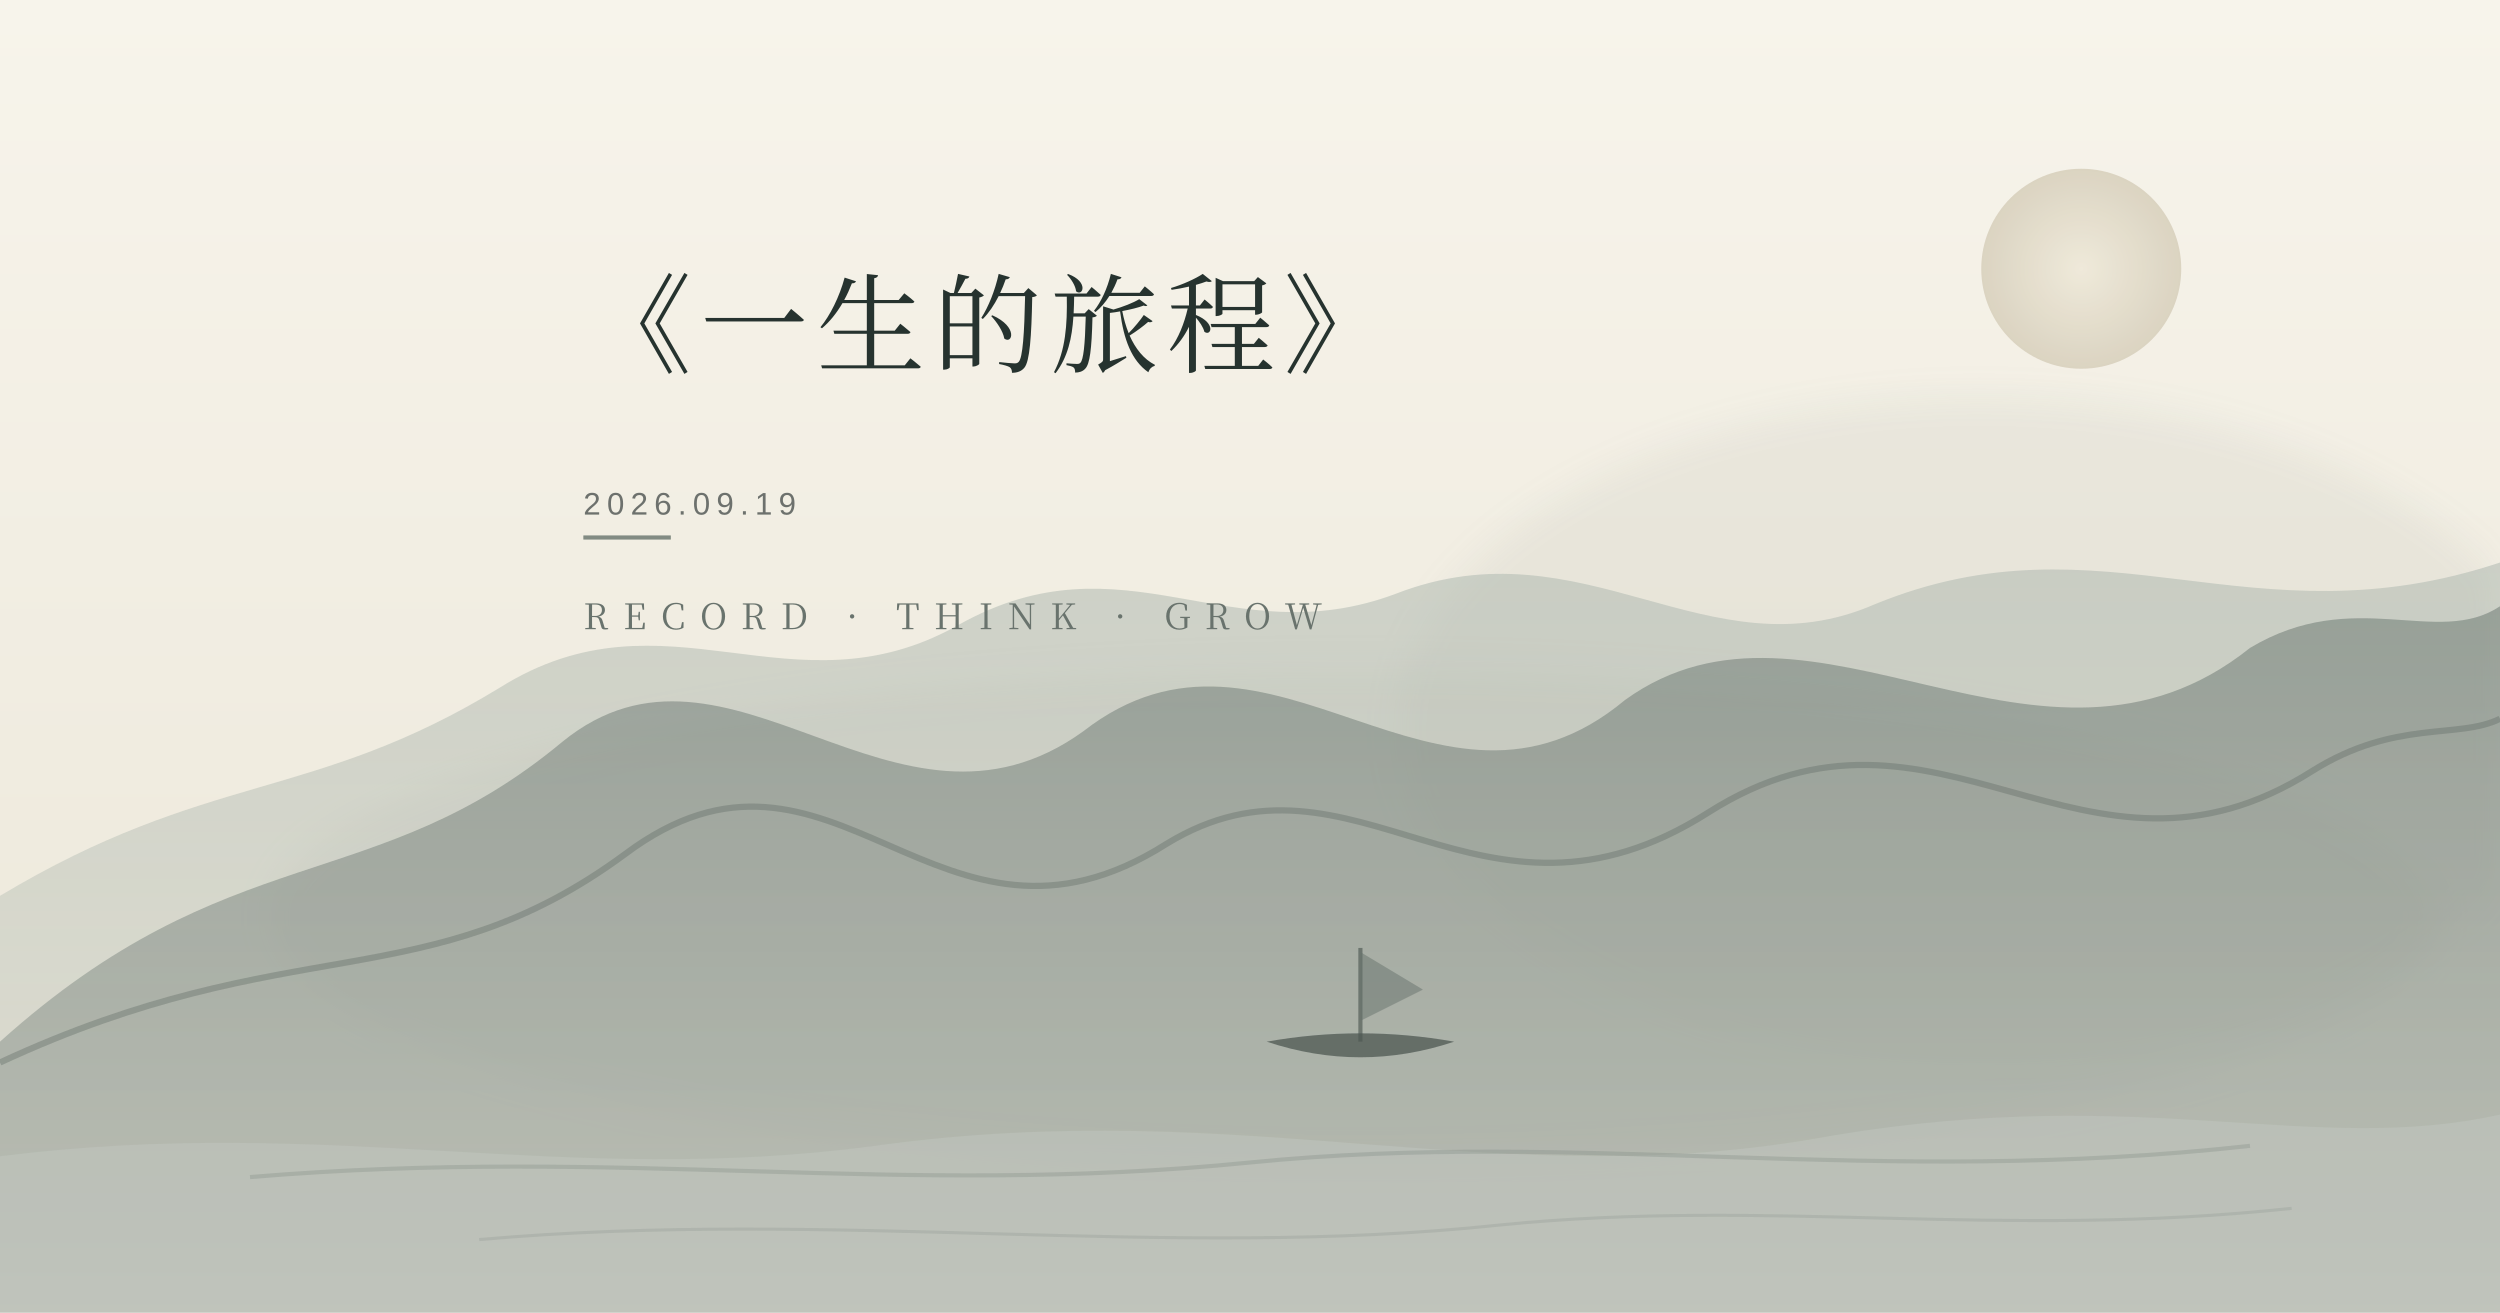
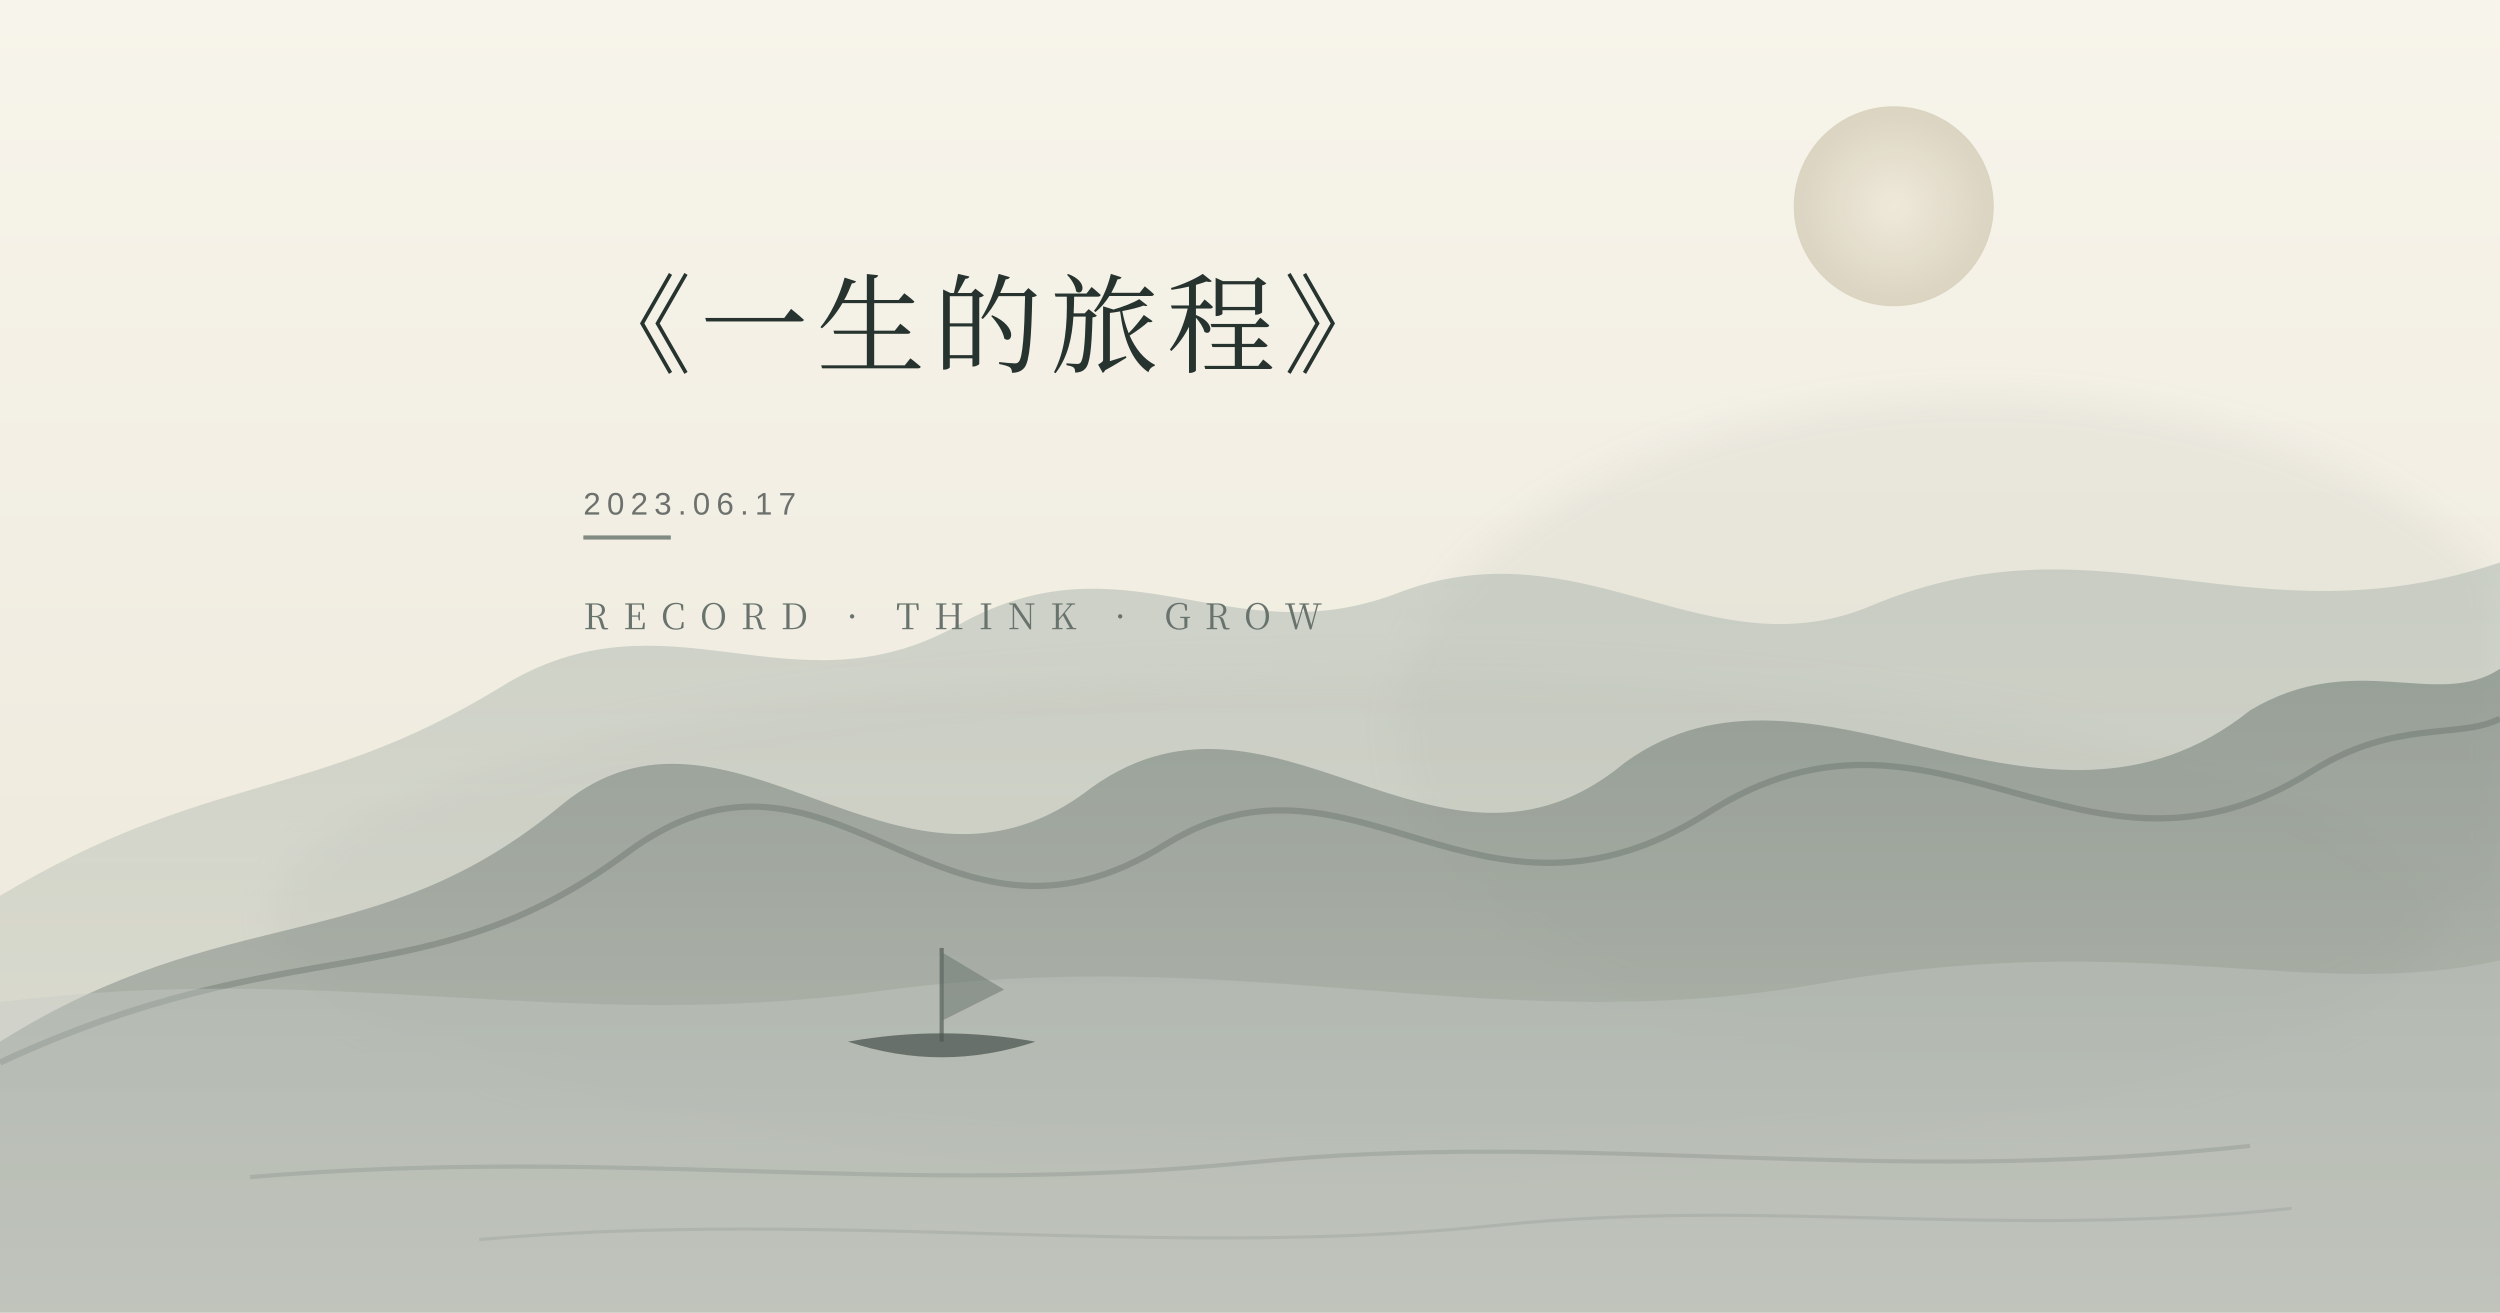
<svg xmlns="http://www.w3.org/2000/svg" width="1200" height="630" viewBox="0 0 1200 630">
  <defs>
    <linearGradient id="paper" x1="0" y1="0" x2="0" y2="1">
      <stop offset="0%" stop-color="#f7f4eb" />
      <stop offset="100%" stop-color="#ebe6d8" />
    </linearGradient>
    <linearGradient id="farMountain" x1="0" y1="0" x2="0" y2="1">
      <stop offset="0%" stop-color="#aeb8b0" />
      <stop offset="100%" stop-color="#d8d8cc" />
    </linearGradient>
    <linearGradient id="nearMountain" x1="0" y1="0" x2="0" y2="1">
      <stop offset="0%" stop-color="#69756f" />
      <stop offset="100%" stop-color="#9ba39b" />
    </linearGradient>
    <filter id="inkBlur">
      <feGaussianBlur stdDeviation="8" />
    </filter>
    <radialGradient id="moon">
      <stop offset="0%" stop-color="#eee8d8" />
      <stop offset="100%" stop-color="#d8d0bd" />
    </radialGradient>
    <style>

      .title {

        font-family:
          "Noto Serif CJK SC",
          "Source Han Serif SC",
          "Songti SC",
          "STSong",
          serif;

        font-size:
          52px;

        font-weight:
          500;

        letter-spacing:
          4px;

        fill:
          #26332f;
      }


      .subtitle {

        font-family:
          "Noto Serif CJK SC",
          "Source Han Serif SC",
          "Songti SC",
          "STSong",
          serif;

        font-size:
          17px;

        letter-spacing:
          7px;

        fill:
          #69736d;
      }


      .date {

        font-family:
          "Helvetica Neue",
          Arial,
          sans-serif;

        font-size:
          15px;

        letter-spacing:
          3px;

        fill:
          #6d716d;
      }

    </style>
  </defs>
  <rect x="0" y="0" width="1200" height="630" fill="url(#paper)" />
  <ellipse cx="650" cy="440" rx="520" ry="120" fill="#89958c" opacity="0.12" filter="url(#inkBlur)" />
  <ellipse cx="950" cy="350" rx="280" ry="160" fill="#738078" opacity="0.08" filter="url(#inkBlur)" />
-   <circle cx="999" cy="129" r="48" fill="url(#moon)" opacity="0.9" />
+   <circle cx="909" cy="99" r="48" fill="url(#moon)" opacity="0.9" />
  <path d="       M0 430        C100 370         150 385         240 330        C320 280         380 345         460 300        C540 255         590 315         670 285        C760 250         820 325         900 290        C1010 245         1080 310         1200 270        L1200 630       L0 630       Z     " fill="url(#farMountain)" opacity="0.55" />
-   <path d="       M0 500        C110 401         180 431         270 356        C350 291         430 416         520 351        C610 281         690 411         780 336        C870 271         980 391         1080 311        C1130 281         1170 311         1200 291        L1200 630       L0 630       Z     " fill="url(#nearMountain)" opacity="0.52" />
+   <path d="       M0 500        C110 431         180 461         270 386        C350 321         430 446         520 381        C610 311         690 441         780 366        C870 301         980 421         1080 341        C1130 311         1170 341         1200 321        L1200 630       L0 630       Z     " fill="url(#nearMountain)" opacity="0.52" />
  <path d="       M0 510        C140 445         205 480         300 410        C400 335         450 475         560 405        C650 350         710 460         820 390        C930 320         1000 440         1110 370        C1150 345         1180 355         1200 345     " fill="none" stroke="#59645e" stroke-width="3" opacity="0.35" />
-   <path d="       M0 555        C160 535         270 570         420 550        C600 525         720 575         880 545        C1030 520         1110 555         1200 535        L1200 630       L0 630       Z     " fill="#c4cbc4" opacity="0.38" />
+   <path d="       M0 481        C160 461         270 496         420 476        C600 451         720 501         880 471        C1030 446         1110 481         1200 461        L1200 630       L0 630       Z     " fill="#c4cbc4" opacity="0.38" />
  <path d="       M120 565        C300 550         430 575         600 558        C760 542         900 570         1080 550     " fill="none" stroke="#77827b" stroke-width="2" opacity="0.28" />
  <path d="       M230 595        C400 580         560 605         720 588        C850 575         960 595         1100 580     " fill="none" stroke="#77827b" stroke-width="1.5" opacity="0.20" />
  <text x="280" y="175" class="title">《一生的旅程》</text>
  <rect x="280" y="257" width="42" height="2" fill="#52615a" opacity="0.7" />
  <text x="280" y="302" class="subtitle">RECORD · THINK · GROW</text>
-   <text x="280" y="247" class="date">2026.09.19</text>
-   <path d="       M608 500        Q653 492         698 500        Q653 515         608 500        Z     " fill="#4d5752" opacity="0.75" />
-   <line x1="653" y1="500" x2="653" y2="455" stroke="#4d5752" stroke-width="2" opacity="0.65" />
-   <path d="       M653 457       L653 490       L683 475       Z     " fill="#66716b" opacity="0.5" />
+   <text x="280" y="247" class="date">2023.06.17</text>
+   <path d="       M407 500        Q452 492         497 500        Q452 515         407 500        Z     " fill="#4d5752" opacity="0.75" />
+   <line x1="452" y1="500" x2="452" y2="455" stroke="#4d5752" stroke-width="2" opacity="0.65" />
+   <path d="       M452 457       L452 490       L482 475       Z     " fill="#66716b" opacity="0.5" />
</svg>
